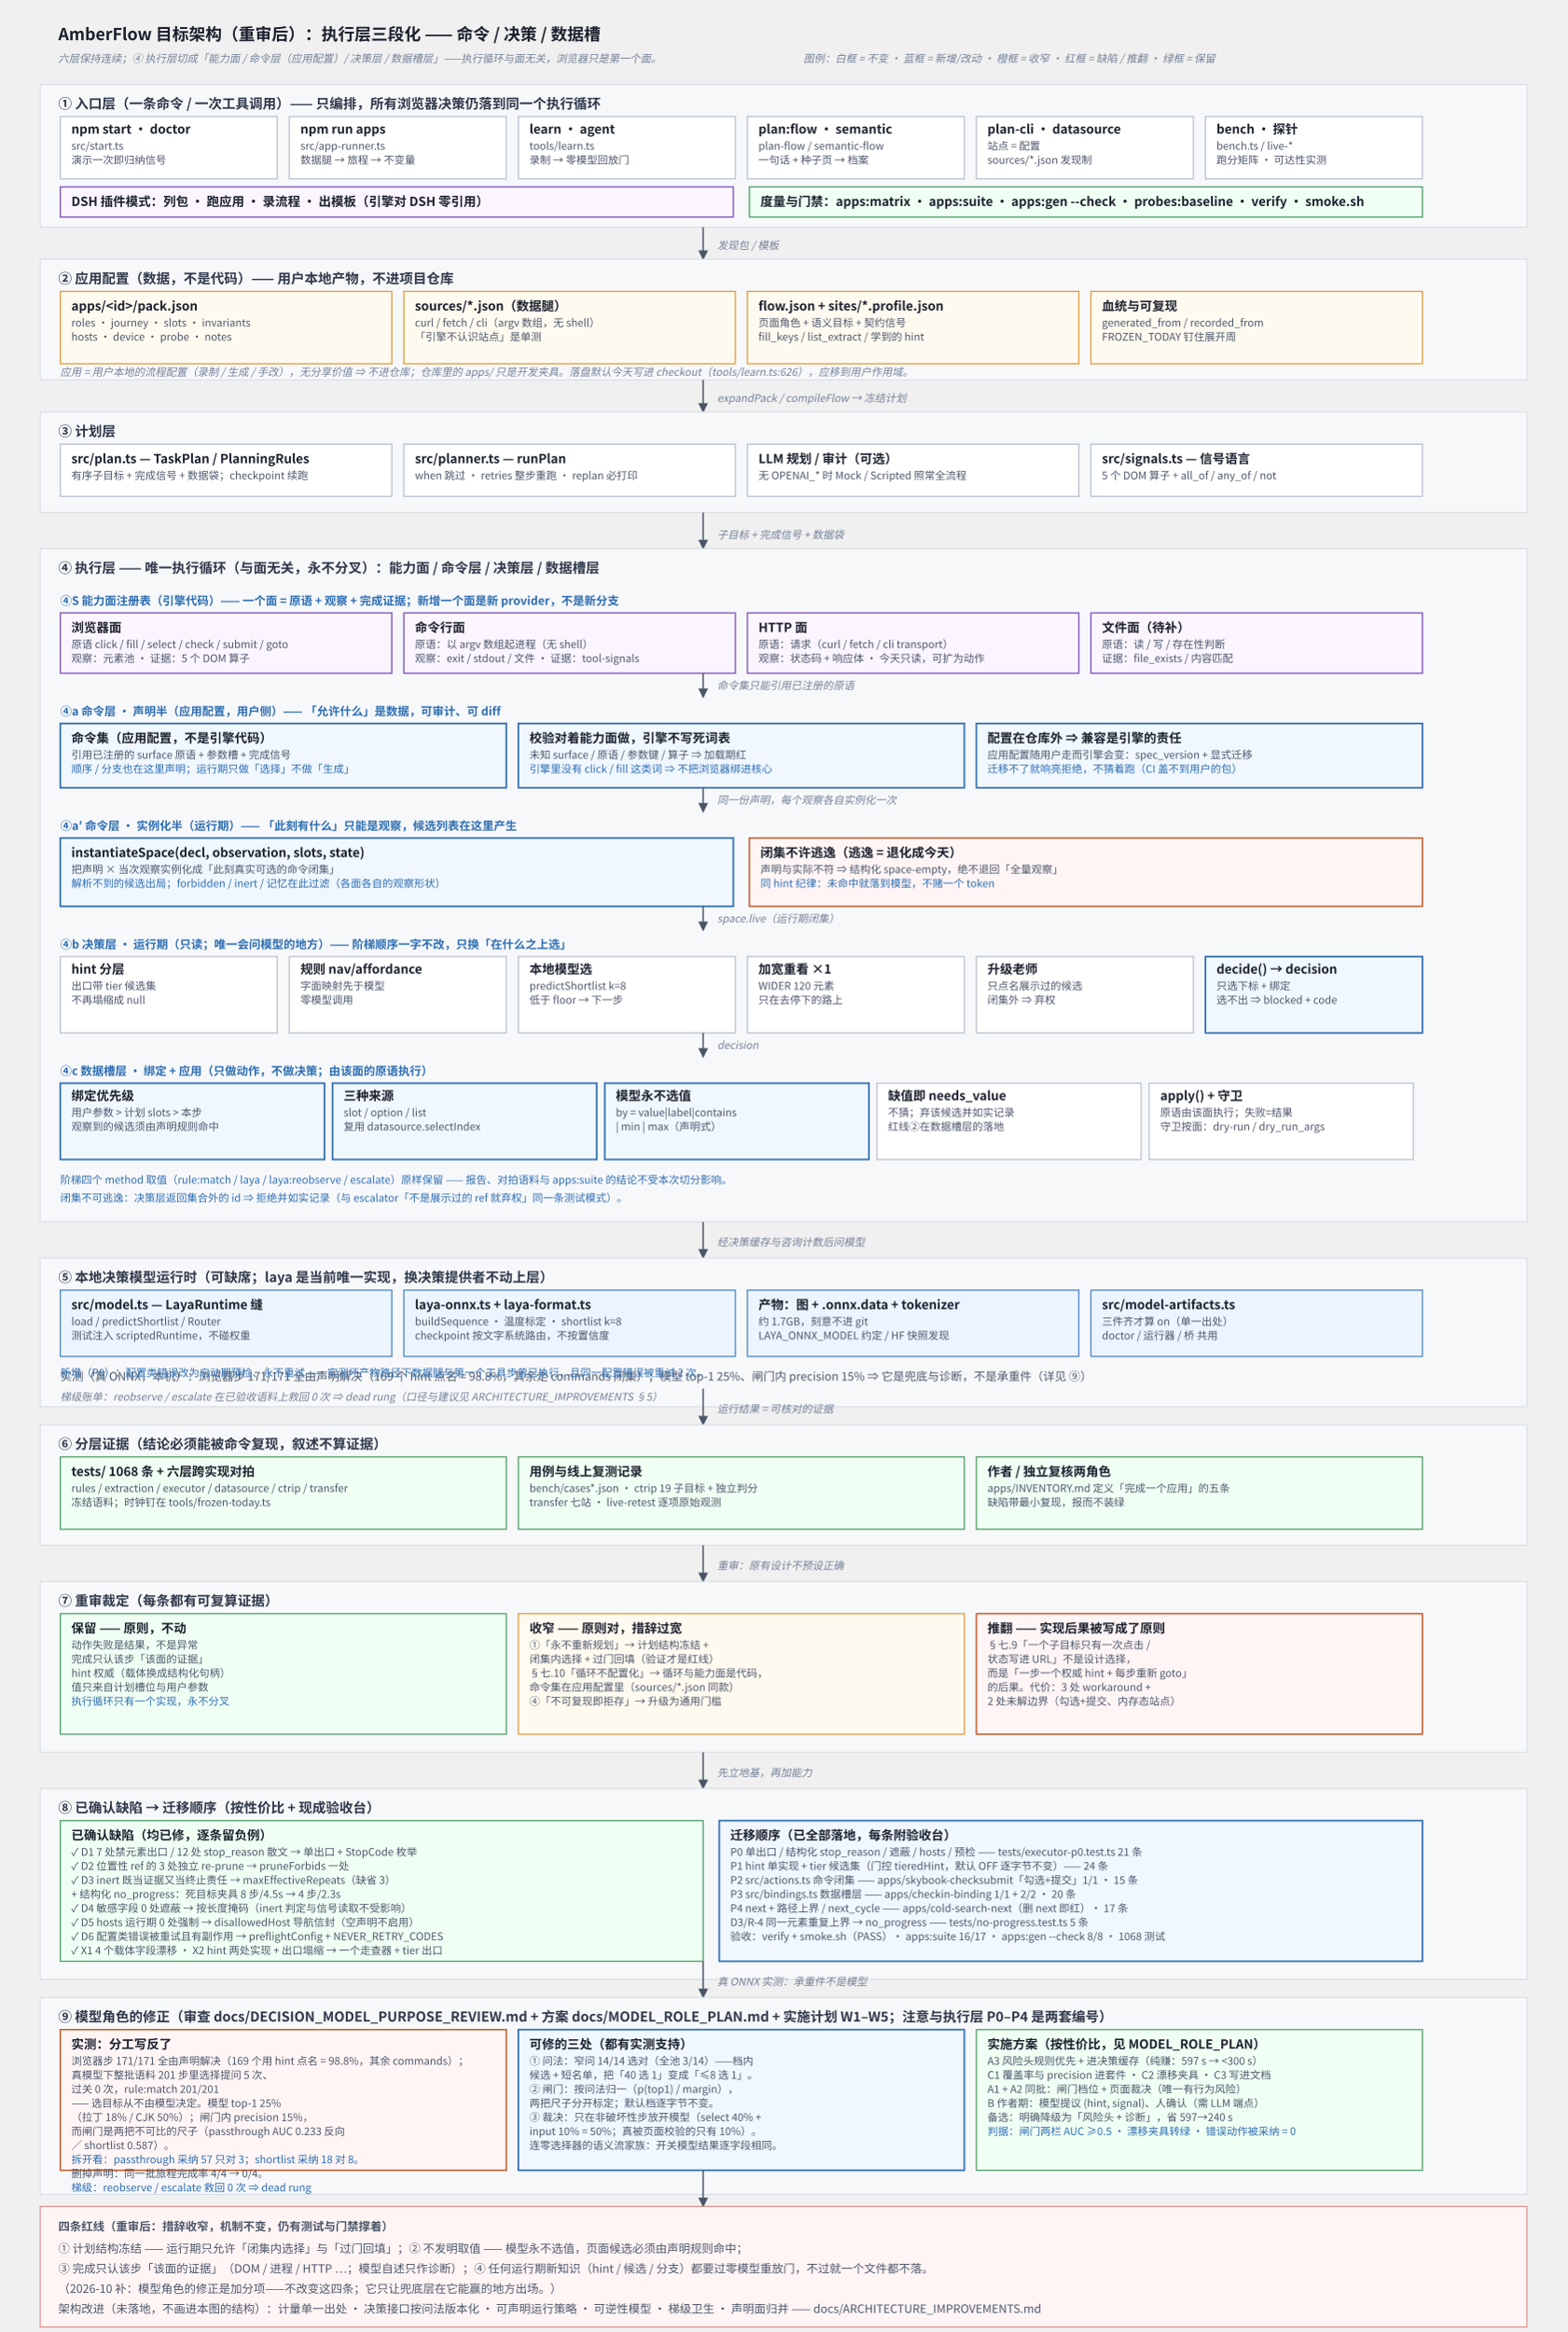
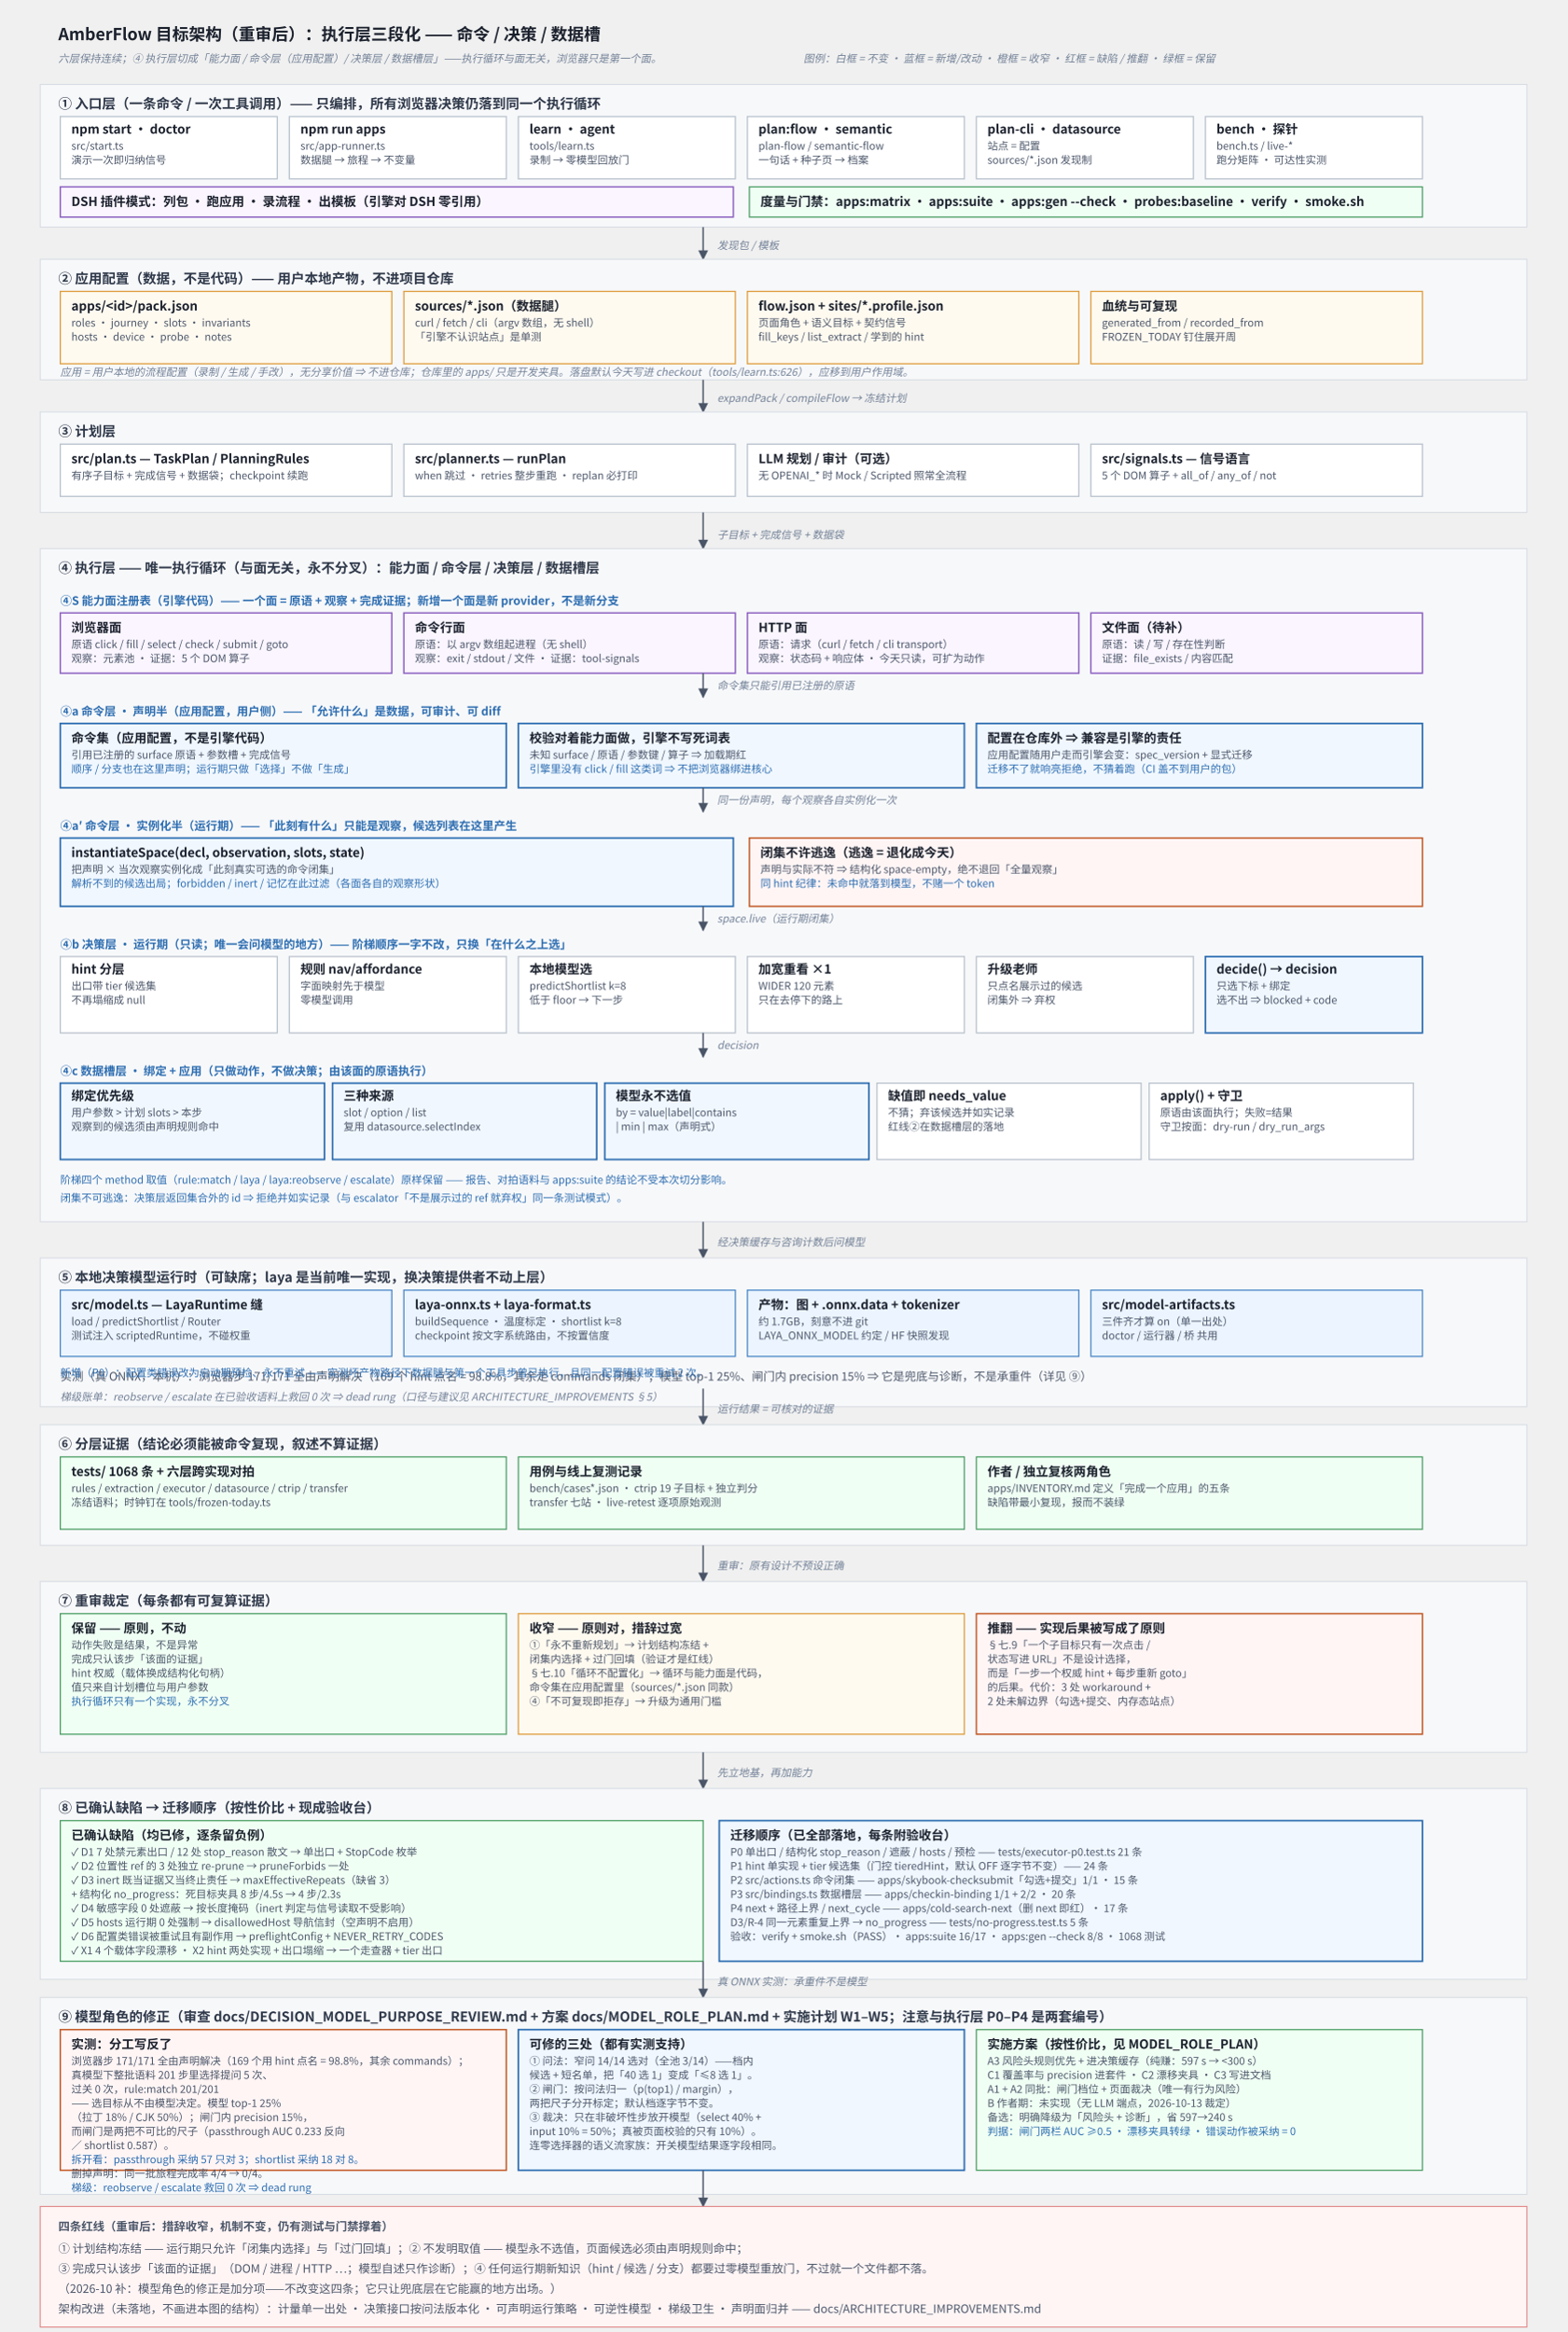
<svg xmlns="http://www.w3.org/2000/svg" width="1560" height="2320" viewBox="0 0 1560 2320" font-family="'PingFang SC','Microsoft YaHei','Noto Sans CJK SC','Source Han Sans CN','Helvetica Neue',Arial,sans-serif">
  <defs>
    <marker id="arr" viewBox="0 0 10 10" refX="9" refY="5" markerWidth="7" markerHeight="7" orient="auto-start-reverse">
      <path d="M0,0 L10,5 L0,10 z" fill="#4a5568" />
    </marker>
    <style>
.band{fill:#f7f8fa;stroke:#d7dce3;stroke-width:1}
.red{fill:#fff5f5;stroke:#e08383}
.lay{fill:#2d3748;font-size:13.5px;font-weight:700}
.title{fill:#1a202c;font-size:16.5px;font-weight:700}
.bx{fill:#fff;stroke:#b8c1cc;stroke-width:1.2}
.bxnew{fill:#f0f7ff;stroke:#2b6cb0;stroke-width:1.6}
.bxred{fill:#fff5f5;stroke:#c05621;stroke-width:1.4}
.bxd{fill:#fffaf0;stroke:#dd9b3b;stroke-width:1.2}
.bxm{fill:#ebf4ff;stroke:#4a86c5;stroke-width:1.2}
.bxe{fill:#f0fff4;stroke:#4a9d63;stroke-width:1.2}
.bxp{fill:#faf5ff;stroke:#8b5fbf;stroke-width:1.4}
.t{fill:#1a202c;font-size:12.5px;font-weight:600}
.s{fill:#4a5568;font-size:10.5px}
.sm{fill:#2b6cb0;font-size:10.5px}
.sub{fill:#2b6cb0;font-size:11.5px;font-weight:700}
.ln{stroke:#4a5568;stroke-width:1.4;fill:none}
.lbl{fill:#718096;font-size:10.5px;font-style:italic}
.foot{fill:#4a5568;font-size:11.5px}
</style>
  </defs>
  <text x="58" y="40" class="title">AmberFlow 目标架构（重审后）：执行层三段化 —— 命令 / 决策 / 数据槽</text>
  <text x="58" y="62" class="lbl">六层保持连续；④ 执行层切成「能力面 / 命令层（应用配置）/ 决策层 / 数据槽层」——执行循环与面无关，浏览器只是第一个面。</text>
  <text x="800" y="62" class="lbl">图例：白框 = 不变 · 蓝框 = 新增/改动 · 橙框 = 收窄 · 红框 = 缺陷 / 推翻 · 绿框 = 保留</text>
  <rect x="40" y="84" width="1480" height="142" class="band" />
  <text x="58" y="108" class="lay">① 入口层（一条命令 / 一次工具调用）—— 只编排，所有浏览器决策仍落到同一个执行循环</text>
  <rect x="60" y="116" width="216" height="62" class="bx" />
  <text x="71" y="133" class="t" font-size="11.5">npm start · doctor</text>
  <text x="71" y="149" class="s">src/start.ts</text>
  <text x="71" y="163" class="s">演示一次即归纳信号</text>
  <rect x="288" y="116" width="216" height="62" class="bx" />
  <text x="299" y="133" class="t" font-size="11.5">npm run apps</text>
  <text x="299" y="149" class="s">src/app-runner.ts</text>
  <text x="299" y="163" class="s">数据腿 → 旅程 → 不变量</text>
  <rect x="516" y="116" width="216" height="62" class="bx" />
  <text x="527" y="133" class="t" font-size="11.5">learn · agent</text>
  <text x="527" y="149" class="s">tools/learn.ts</text>
  <text x="527" y="163" class="s">录制 → 零模型回放门</text>
  <rect x="744" y="116" width="216" height="62" class="bx" />
  <text x="755" y="133" class="t" font-size="11.5">plan:flow · semantic</text>
  <text x="755" y="149" class="s">plan-flow / semantic-flow</text>
  <text x="755" y="163" class="s">一句话 + 种子页 → 档案</text>
  <rect x="972" y="116" width="216" height="62" class="bx" />
  <text x="983" y="133" class="t" font-size="11.5">plan-cli · datasource</text>
  <text x="983" y="149" class="s">站点 = 配置</text>
  <text x="983" y="163" class="s">sources/*.json 发现制</text>
  <rect x="1200" y="116" width="216" height="62" class="bx" />
  <text x="1211" y="133" class="t" font-size="11.5">bench · 探针</text>
  <text x="1211" y="149" class="s">bench.ts / live-*</text>
  <text x="1211" y="163" class="s">跑分矩阵 · 可达性实测</text>
  <rect x="60" y="186" width="670" height="30" class="bxp" />
  <text x="71" y="205" class="t" font-size="11">DSH 插件模式：列包 · 跑应用 · 录流程 · 出模板（引擎对 DSH 零引用）</text>
  <rect x="746" y="186" width="670" height="30" class="bxe" />
  <text x="757" y="205" class="t" font-size="11">度量与门禁：apps:matrix · apps:suite · apps:gen --check · probes:baseline · verify · smoke.sh</text>
  <path class="ln" d="M700,226 V258" marker-end="url(#arr)" />
  <text x="714" y="248" class="lbl">发现包 / 模板</text>
  <rect x="40" y="258" width="1480" height="120" class="band" />
  <text x="58" y="282" class="lay">② 应用配置（数据，不是代码）—— 用户本地产物，不进项目仓库</text>
  <rect x="60" y="290" width="330" height="72" class="bxd" />
  <text x="71" y="309" class="t" font-size="12.5">apps/&lt;id&gt;/pack.json</text>
  <text x="71" y="325" class="s">roles · journey · slots · invariants</text>
  <text x="71" y="339" class="s">hosts · device · probe · notes</text>
  <rect x="402" y="290" width="330" height="72" class="bxd" />
  <text x="413" y="309" class="t" font-size="12.5">sources/*.json（数据腿）</text>
  <text x="413" y="325" class="s">curl / fetch / cli（argv 数组，无 shell）</text>
  <text x="413" y="339" class="s">「引擎不认识站点」是单测</text>
  <rect x="744" y="290" width="330" height="72" class="bxd" />
  <text x="755" y="309" class="t" font-size="12.5">flow.json + sites/*.profile.json</text>
  <text x="755" y="325" class="s">页面角色 + 语义目标 + 契约信号</text>
  <text x="755" y="339" class="s">fill_keys / list_extract / 学到的 hint</text>
  <rect x="1086" y="290" width="330" height="72" class="bxd" />
  <text x="1097" y="309" class="t" font-size="12.5">血统与可复现</text>
  <text x="1097" y="325" class="s">generated_from / recorded_from</text>
  <text x="1097" y="339" class="s">FROZEN_TODAY 钉住展开周</text>
  <text x="60" y="374" class="lbl">应用 = 用户本地的流程配置（录制 / 生成 / 手改），无分享价值 ⇒ 不进仓库；仓库里的 apps/ 只是开发夹具。落盘默认今天写进 checkout（tools/learn.ts:626），应移到用户作用域。</text>
  <path class="ln" d="M700,378 V410" marker-end="url(#arr)" />
  <text x="714" y="400" class="lbl">expandPack / compileFlow → 冻结计划</text>
  <rect x="40" y="410" width="1480" height="100" class="band" />
  <text x="58" y="434" class="lay">③ 计划层</text>
  <rect x="60" y="442" width="330" height="52" class="bx" />
  <text x="71" y="461" class="t" font-size="12.5">src/plan.ts — TaskPlan / PlanningRules</text>
  <text x="71" y="477" class="s">有序子目标 + 完成信号 + 数据袋；checkpoint 续跑</text>
  <rect x="402" y="442" width="330" height="52" class="bx" />
  <text x="413" y="461" class="t" font-size="12.5">src/planner.ts — runPlan</text>
  <text x="413" y="477" class="s">when 跳过 · retries 整步重跑 · replan 必打印</text>
  <rect x="744" y="442" width="330" height="52" class="bx" />
  <text x="755" y="461" class="t" font-size="12.5">LLM 规划 / 审计（可选）</text>
  <text x="755" y="477" class="s">无 OPENAI_* 时 Mock / Scripted 照常全流程</text>
  <rect x="1086" y="442" width="330" height="52" class="bx" />
  <text x="1097" y="461" class="t" font-size="12.5">src/signals.ts — 信号语言</text>
  <text x="1097" y="477" class="s">5 个 DOM 算子 + all_of / any_of / not</text>
  <path class="ln" d="M700,510 V546" marker-end="url(#arr)" />
  <text x="714" y="536" class="lbl">子目标 + 完成信号 + 数据袋</text>
  <rect x="40" y="546" width="1480" height="670" class="band" />
  <text x="58" y="570" class="lay">④ 执行层 —— 唯一执行循环（与面无关，永不分叉）：能力面 / 命令层 / 决策层 / 数据槽层</text>
  <text x="60" y="602" class="sub">④S  能力面注册表（引擎代码）—— 一个面 = 原语 + 观察 + 完成证据；新增一个面是新 provider，不是新分支</text>
  <rect x="60" y="610" width="330" height="60" class="bxp" />
  <text x="71" y="629" class="t" font-size="11.5">浏览器面</text>
  <text x="71" y="645" class="s">原语 click / fill / select / check / submit / goto</text>
  <text x="71" y="659" class="s">观察：元素池 · 证据：5 个 DOM 算子</text>
  <rect x="402" y="610" width="330" height="60" class="bxp" />
  <text x="413" y="629" class="t" font-size="11.5">命令行面</text>
  <text x="413" y="645" class="s">原语：以 argv 数组起进程（无 shell）</text>
  <text x="413" y="659" class="s">观察：exit / stdout / 文件 · 证据：tool-signals</text>
  <rect x="744" y="610" width="330" height="60" class="bxp" />
  <text x="755" y="629" class="t" font-size="11.5">HTTP 面</text>
  <text x="755" y="645" class="s">原语：请求（curl / fetch / cli transport）</text>
  <text x="755" y="659" class="s">观察：状态码 + 响应体 · 今天只读，可扩为动作</text>
  <rect x="1086" y="610" width="330" height="60" class="bxp" />
  <text x="1097" y="629" class="t" font-size="11.5">文件面（待补）</text>
  <text x="1097" y="645" class="s">原语：读 / 写 / 存在性判断</text>
  <text x="1097" y="659" class="s">证据：file_exists / 内容匹配</text>
  <path class="ln" d="M700,670 V694" marker-end="url(#arr)" />
  <text x="714" y="686" class="lbl">命令集只能引用已注册的原语</text>
  <text x="60" y="712" class="sub">④a  命令层 · 声明半（应用配置，用户侧）—— 「允许什么」是数据，可审计、可 diff</text>
  <rect x="60" y="720" width="444" height="64" class="bxnew" />
  <text x="71" y="739" class="t" font-size="11.5">命令集（应用配置，不是引擎代码）</text>
  <text x="71" y="755" class="s">引用已注册的 surface 原语 + 参数槽 + 完成信号</text>
  <text x="71" y="769" class="sm">顺序 / 分支也在这里声明；运行期只做「选择」不做「生成」</text>
  <rect x="516" y="720" width="444" height="64" class="bxnew" />
  <text x="527" y="739" class="t" font-size="11.5">校验对着能力面做，引擎不写死词表</text>
  <text x="527" y="755" class="s">未知 surface / 原语 / 参数键 / 算子 ⇒ 加载期红</text>
  <text x="527" y="769" class="sm">引擎里没有 click / fill 这类词 ⇒ 不把浏览器绑进核心</text>
  <rect x="972" y="720" width="444" height="64" class="bxnew" />
  <text x="983" y="739" class="t" font-size="11.5">配置在仓库外 ⇒ 兼容是引擎的责任</text>
  <text x="983" y="755" class="s">应用配置随用户走而引擎会变：spec_version + 显式迁移</text>
  <text x="983" y="769" class="sm">迁移不了就响亮拒绝，不猜着跑（CI 盖不到用户的包）</text>
  <path class="ln" d="M700,784 V808" marker-end="url(#arr)" />
  <text x="714" y="800" class="lbl">同一份声明，每个观察各自实例化一次</text>
  <text x="60" y="826" class="sub">④a′  命令层 · 实例化半（运行期）—— 「此刻有什么」只能是观察，候选列表在这里产生</text>
  <rect x="60" y="834" width="670" height="68" class="bxnew" />
  <text x="71" y="853" class="t" font-size="11.5">instantiateSpace(decl, observation, slots, state)</text>
  <text x="71" y="869" class="s">把声明 × 当次观察实例化成「此刻真实可选的命令闭集」</text>
  <text x="71" y="883" class="sm">解析不到的候选出局；forbidden / inert / 记忆在此过滤（各面各自的观察形状）</text>
  <rect x="746" y="834" width="670" height="68" class="bxred" />
  <text x="757" y="853" class="t" font-size="11.5">闭集不许逃逸（逃逸 = 退化成今天）</text>
  <text x="757" y="869" class="s">声明与实际不符 ⇒ 结构化 space-empty，绝不退回「全量观察」</text>
  <text x="757" y="883" class="sm">同 hint 纪律：未命中就落到模型，不赌一个 token</text>
  <path class="ln" d="M700,902 V926" marker-end="url(#arr)" />
  <text x="714" y="918" class="lbl">space.live（运行期闭集）</text>
  <text x="60" y="944" class="sub">④b  决策层 · 运行期（只读；唯一会问模型的地方）—— 阶梯顺序一字不改，只换「在什么之上选」</text>
  <rect x="60" y="952" width="216" height="76" class="bx" />
  <text x="71" y="969" class="t" font-size="11">hint 分层</text>
  <text x="71" y="985" class="s">出口带 tier 候选集</text>
  <text x="71" y="999" class="s">不再塌缩成 null</text>
  <rect x="288" y="952" width="216" height="76" class="bx" />
  <text x="299" y="969" class="t" font-size="11">规则 nav/affordance</text>
  <text x="299" y="985" class="s">字面映射先于模型</text>
  <text x="299" y="999" class="s">零模型调用</text>
  <rect x="516" y="952" width="216" height="76" class="bx" />
  <text x="527" y="969" class="t" font-size="11">本地模型选</text>
  <text x="527" y="985" class="s">predictShortlist k=8</text>
  <text x="527" y="999" class="s">低于 floor → 下一步</text>
  <rect x="744" y="952" width="216" height="76" class="bx" />
  <text x="755" y="969" class="t" font-size="11">加宽重看 ×1</text>
  <text x="755" y="985" class="s">WIDER 120 元素</text>
  <text x="755" y="999" class="s">只在去停下的路上</text>
  <rect x="972" y="952" width="216" height="76" class="bx" />
  <text x="983" y="969" class="t" font-size="11">升级老师</text>
  <text x="983" y="985" class="s">只点名展示过的候选</text>
  <text x="983" y="999" class="s">闭集外 ⇒ 弃权</text>
  <rect x="1200" y="952" width="216" height="76" class="bxnew" />
  <text x="1211" y="969" class="t" font-size="11">decide() → decision</text>
  <text x="1211" y="985" class="s">只选下标 + 绑定</text>
  <text x="1211" y="999" class="s">选不出 ⇒ blocked + code</text>
  <path class="ln" d="M700,1028 V1052" marker-end="url(#arr)" />
  <text x="714" y="1044" class="lbl">decision</text>
  <text x="60" y="1070" class="sub">④c  数据槽层 · 绑定 + 应用（只做动作，不做决策；由该面的原语执行）</text>
  <rect x="60" y="1078" width="263" height="76" class="bxnew" />
  <text x="71" y="1095" class="t" font-size="11">绑定优先级</text>
  <text x="71" y="1111" class="s">用户参数 &gt; 计划 slots &gt; 本步</text>
  <text x="71" y="1125" class="s">观察到的候选须由声明规则命中</text>
  <rect x="331" y="1078" width="263" height="76" class="bxnew" />
  <text x="342" y="1095" class="t" font-size="11">三种来源</text>
  <text x="342" y="1111" class="s">slot / option / list</text>
  <text x="342" y="1125" class="s">复用 datasource.selectIndex</text>
  <rect x="602" y="1078" width="263" height="76" class="bxnew" />
  <text x="613" y="1095" class="t" font-size="11">模型永不选值</text>
  <text x="613" y="1111" class="s">by = value|label|contains</text>
  <text x="613" y="1125" class="s">| min | max（声明式）</text>
  <rect x="873" y="1078" width="263" height="76" class="bx" />
  <text x="884" y="1095" class="t" font-size="11">缺值即 needs_value</text>
  <text x="884" y="1111" class="s">不猜；弃该候选并如实记录</text>
  <text x="884" y="1125" class="s">红线②在数据槽层的落地</text>
  <rect x="1144" y="1078" width="263" height="76" class="bx" />
  <text x="1155" y="1095" class="t" font-size="11">apply() + 守卫</text>
  <text x="1155" y="1111" class="s">原语由该面执行；失败=结果</text>
  <text x="1155" y="1125" class="s">守卫按面：dry-run / dry_run_args</text>
  <text x="60" y="1178" class="sm">阶梯四个 method 取值（rule:match / laya / laya:reobserve / escalate）原样保留 —— 报告、对拍语料与 apps:suite 的结论不受本次切分影响。</text>
  <text x="60" y="1196" class="sm">闭集不可逃逸：决策层返回集合外的 id ⇒ 拒绝并如实记录（与 escalator「不是展示过的 ref 就弃权」同一条测试模式）。</text>
  <path class="ln" d="M700,1216 V1252" marker-end="url(#arr)" />
  <text x="714" y="1240" class="lbl">经决策缓存与咨询计数后问模型</text>
  <rect x="40" y="1252" width="1480" height="148" class="band" />
  <text x="58" y="1276" class="lay">⑤ 本地决策模型运行时（可缺席；laya 是当前唯一实现，换决策提供者不动上层）</text>
  <rect x="60" y="1284" width="330" height="66" class="bxm" />
  <text x="71" y="1303" class="t" font-size="12.5">src/model.ts — LayaRuntime 缝</text>
  <text x="71" y="1319" class="s">load / predictShortlist / Router</text>
  <text x="71" y="1333" class="s">测试注入 scriptedRuntime，不碰权重</text>
  <rect x="402" y="1284" width="330" height="66" class="bxm" />
  <text x="413" y="1303" class="t" font-size="12.5">laya-onnx.ts + laya-format.ts</text>
  <text x="413" y="1319" class="s">buildSequence · 温度标定 · shortlist k=8</text>
  <text x="413" y="1333" class="s">checkpoint 按文字系统路由，不按置信度</text>
  <rect x="744" y="1284" width="330" height="66" class="bxm" />
  <text x="755" y="1303" class="t" font-size="12.5">产物：图 + .onnx.data + tokenizer</text>
  <text x="755" y="1319" class="s">约 1.7GB，刻意不进 git</text>
  <text x="755" y="1333" class="s">LAYA_ONNX_MODEL 约定 / HF 快照发现</text>
  <rect x="1086" y="1284" width="330" height="66" class="bxm" />
  <text x="1097" y="1303" class="t" font-size="12.5">src/model-artifacts.ts</text>
  <text x="1097" y="1319" class="s">三件齐才算 on（单一出处）</text>
  <text x="1097" y="1333" class="s">doctor / 运行器 / 桥 共用</text>
  <text x="60" y="1374" class="foot">实测（真 ONNX，本机）：浏览器步 171/171 全由声明解决（169 个 hint 点名 = 98.8%，其余走 commands 闭集）；模型 top-1 25%、闸门内 precision 15% ⇒ 它是兜底与诊断，不是承重件（详见 ⑨）</text>
  <text x="60" y="1394" class="lbl">梯级账单：reobserve / escalate 在已验收语料上救回 0 次 ⇒ dead rung（口径与建议见 ARCHITECTURE_IMPROVEMENTS §5）</text>
  <text x="60" y="1370" class="sm">新增（P0）：配置类错误改为启动期预检、永不重试 —— 实测坏产物路径下数据腿与第一个工具步曾已执行，且同一配置错误被重试 2 次。</text>
  <path class="ln" d="M700,1382 V1418" marker-end="url(#arr)" />
  <text x="714" y="1406" class="lbl">运行结果 = 可核对的证据</text>
  <rect x="40" y="1418" width="1480" height="120" class="band" />
  <text x="58" y="1442" class="lay">⑥ 分层证据（结论必须能被命令复现，叙述不算证据）</text>
  <rect x="60" y="1450" width="444" height="72" class="bxe" />
  <text x="71" y="1469" class="t" font-size="12.5">tests/ 1068 条 + 六层跨实现对拍</text>
  <text x="71" y="1485" class="s">rules / extraction / executor / datasource / ctrip / transfer</text>
  <text x="71" y="1499" class="s">冻结语料；时钟钉在 tools/frozen-today.ts</text>
  <rect x="516" y="1450" width="444" height="72" class="bxe" />
  <text x="527" y="1469" class="t" font-size="12.5">用例与线上复测记录</text>
  <text x="527" y="1485" class="s">bench/cases*.json · ctrip 19 子目标 + 独立判分</text>
  <text x="527" y="1499" class="s">transfer 七站 · live-retest 逐项原始观测</text>
  <rect x="972" y="1450" width="444" height="72" class="bxe" />
  <text x="983" y="1469" class="t" font-size="12.5">作者 / 独立复核两角色</text>
  <text x="983" y="1485" class="s">apps/INVENTORY.md 定义「完成一个应用」的五条</text>
  <text x="983" y="1499" class="s">缺陷带最小复现，报而不装绿</text>
  <path class="ln" d="M700,1538 V1574" marker-end="url(#arr)" />
  <text x="714" y="1562" class="lbl">重审：原有设计不预设正确</text>
  <rect x="40" y="1574" width="1480" height="170" class="band" />
  <text x="58" y="1598" class="lay">⑦ 重审裁定（每条都有可复算证据）</text>
  <rect x="60" y="1606" width="444" height="120" class="bxe" />
  <text x="71" y="1625" class="t" font-size="12">保留 —— 原则，不动</text>
  <text x="71" y="1641" class="s">动作失败是结果，不是异常</text>
  <text x="71" y="1655" class="s">完成只认该步「该面的证据」</text>
  <text x="71" y="1669" class="s">hint 权威（载体换成结构化句柄）</text>
  <text x="71" y="1683" class="s">值只来自计划槽位与用户参数</text>
  <text x="71" y="1697" class="sm">执行循环只有一个实现，永不分叉</text>
  <rect x="516" y="1606" width="444" height="120" class="bxd" />
  <text x="527" y="1625" class="t" font-size="12">收窄 —— 原则对，措辞过宽</text>
  <text x="527" y="1641" class="s">①「永不重新规划」→ 计划结构冻结 +</text>
  <text x="527" y="1655" class="s">     闭集内选择 + 过门回填（验证才是红线）</text>
  <text x="527" y="1669" class="s">§七.10「循环不配置化」→ 循环与能力面是代码，</text>
  <text x="527" y="1683" class="s">     命令集在应用配置里（sources/*.json 同款）</text>
  <text x="527" y="1697" class="s">④「不可复现即拒存」→ 升级为通用门槛</text>
  <rect x="972" y="1606" width="444" height="120" class="bxred" />
  <text x="983" y="1625" class="t" font-size="12">推翻 —— 实现后果被写成了原则</text>
  <text x="983" y="1641" class="s">§七.9「一个子目标只有一次点击 /</text>
  <text x="983" y="1655" class="s">     状态写进 URL」不是设计选择，</text>
  <text x="983" y="1669" class="s">而是「一步一个权威 hint + 每步重新 goto」</text>
  <text x="983" y="1683" class="s">的后果。代价：3 处 workaround +</text>
  <text x="983" y="1697" class="s">2 处未解边界（勾选+提交、内存态站点）</text>
  <path class="ln" d="M700,1744 V1780" marker-end="url(#arr)" />
  <text x="714" y="1768" class="lbl">先立地基，再加能力</text>
  <rect x="40" y="1780" width="1480" height="190" class="band" />
  <text x="58" y="1804" class="lay">⑧ 已确认缺陷 → 迁移顺序（按性价比 + 现成验收台）</text>
  <rect x="60" y="1812" width="640" height="140" class="bxe" />
  <text x="71" y="1831" class="t" font-size="12">已确认缺陷（均已修，逐条留负例）</text>
  <text x="71" y="1847" class="s">✓ D1 7 处禁元素出口 / 12 处 stop_reason 散文 → 单出口 + StopCode 枚举</text>
  <text x="71" y="1861" class="s">✓ D2 位置性 ref 的 3 处独立 re-prune → pruneForbids 一处</text>
  <text x="71" y="1875" class="s">✓ D3 inert 既当证据又当终止责任 → maxEffectiveRepeats（缺省 3）</text>
  <text x="71" y="1889" class="s">      + 结构化 no_progress：死目标夹具 8 步/4.5s → 4 步/2.3s</text>
  <text x="71" y="1903" class="s">✓ D4 敏感字段 0 处遮蔽 → 按长度掩码（inert 判定与信号读取不受影响）</text>
  <text x="71" y="1917" class="s">✓ D5 hosts 运行期 0 处强制 → disallowedHost 导航信封（空声明不启用）</text>
  <text x="71" y="1931" class="s">✓ D6 配置类错误被重试且有副作用 → preflightConfig + NEVER_RETRY_CODES</text>
  <text x="71" y="1945" class="s">✓ X1 4 个载体字段漂移 · X2 hint 两处实现 + 出口塌缩 → 一个走查器 + tier 出口</text>
  <rect x="716" y="1812" width="700" height="140" class="bxnew" />
  <text x="727" y="1831" class="t" font-size="12">迁移顺序（已全部落地，每条附验收台）</text>
  <text x="727" y="1847" class="s">P0 单出口 / 结构化 stop_reason / 遮蔽 / hosts / 预检 —— tests/executor-p0.test.ts 21 条</text>
  <text x="727" y="1861" class="s">P1 hint 单实现 + tier 候选集（门控 tieredHint，默认 OFF 逐字节不变）—— 24 条</text>
  <text x="727" y="1875" class="s">P2 src/actions.ts 命令闭集 —— apps/skybook-checksubmit「勾选+提交」1/1 · 15 条</text>
  <text x="727" y="1889" class="s">P3 src/bindings.ts 数据槽层 —— apps/checkin-binding 1/1 + 2/2 · 20 条</text>
  <text x="727" y="1903" class="s">P4 next + 路径上界 / next_cycle —— apps/cold-search-next（删 next 即红）· 17 条</text>
  <text x="727" y="1917" class="s">D3/R-4 同一元素重复上界 → no_progress —— tests/no-progress.test.ts 5 条</text>
  <text x="727" y="1931" class="s">验收：verify + smoke.sh（PASS）· apps:suite 16/17 · apps:gen --check 8/8 · 1068 测试</text>
  <path class="ln" d="M700,1952 V1988" marker-end="url(#arr)" />
  <text x="714" y="1976" class="lbl">真 ONNX 实测：承重件不是模型</text>
  <rect x="40" y="1988" width="1480" height="196" class="band" />
  <text x="58" y="2012" class="lay">⑨ 模型角色的修正（审查 docs/DECISION_MODEL_PURPOSE_REVIEW.md + 方案 docs/MODEL_ROLE_PLAN.md + 实施计划 W1–W5；注意与执行层 P0–P4 是两套编号）</text>
  <rect x="60" y="2020" width="444" height="140" class="bxred" />
  <text x="71" y="2039" class="t" font-size="12">实测：分工写反了</text>
  <text x="71" y="2055" class="s">浏览器步 171/171 全由声明解决（169 个用 hint 点名 = 98.8%，其余 commands）；</text>
  <text x="71" y="2069" class="s">真模型下整批语料 201 步里选择提问 5 次、</text>
  <text x="71" y="2083" class="s">过关 0 次，rule:match 201/201</text>
  <text x="71" y="2097" class="s">—— 选目标从不由模型决定。模型 top-1 25%</text>
  <text x="71" y="2111" class="s">（拉丁 18% / CJK 50%）；闸门内 precision 15%，</text>
  <text x="71" y="2125" class="s">而闸门是两把不可比的尺子（passthrough AUC 0.233 反向</text>
  <text x="71" y="2139" class="s">／ shortlist 0.587）。</text>
  <text x="71" y="2153" class="sm">拆开看：passthrough 采纳 57 只对 3；shortlist 采纳 18 对 8。</text>
  <text x="71" y="2167" class="s">删掉声明：同一批旅程完成率 4/4 → 0/4。</text>
  <text x="71" y="2181" class="sm">梯级：reobserve / escalate 救回 0 次 ⇒ dead rung</text>
  <rect x="516" y="2020" width="444" height="140" class="bxnew" />
  <text x="527" y="2039" class="t" font-size="12">可修的三处（都有实测支持）</text>
  <text x="527" y="2055" class="s">① 问法：窄问 14/14 选对（全池 3/14）——档内</text>
  <text x="527" y="2069" class="s">     候选 + 短名单，把「40 选 1」变成「≤8 选 1」。</text>
  <text x="527" y="2083" class="s">② 闸门：按问法归一（p(top1) / margin），</text>
  <text x="527" y="2097" class="s">     两把尺子分开标定；默认档逐字节不变。</text>
  <text x="527" y="2111" class="s">③ 裁决：只在非破坏性步放开模型（select 40% +</text>
  <text x="527" y="2125" class="s">     input 10% = 50%；真被页面校验的只有 10%）。</text>
  <text x="527" y="2139" class="s">连零选择器的语义流家族：开关模型结果逐字段相同。</text>
  <rect x="972" y="2020" width="444" height="140" class="bxe" />
  <text x="983" y="2039" class="t" font-size="12">实施方案（按性价比，见 MODEL_ROLE_PLAN）</text>
  <text x="983" y="2055" class="s">A3 风险头规则优先 + 进决策缓存（纯赚：597 s → &lt;300 s）</text>
  <text x="983" y="2069" class="s">C1 覆盖率与 precision 进套件 · C2 漂移夹具 · C3 写进文档</text>
  <text x="983" y="2083" class="s">A1 + A2 同批：闸门档位 + 页面裁决（唯一有行为风险）</text>
-   <text x="983" y="2097" class="s">B  作者期：模型提议 (hint, signal)、人确认（需 LLM 端点）</text>
+   <text x="983" y="2097" class="s">B  作者期：未实现（无 LLM 端点，2026-10-13 裁定）</text>
  <text x="983" y="2111" class="s">备选：明确降级为「风险头 + 诊断」，省 597→240 s</text>
  <text x="983" y="2125" class="sm">判据：闸门两栏 AUC ≥0.5 · 漂移夹具转绿 · 错误动作被采纳 = 0</text>
  <path class="ln" d="M700,2160 V2196" marker-end="url(#arr)" />
  <rect x="40" y="2196" width="1480" height="120" class="band red" />
  <text x="58" y="2220" class="foot" font-weight="700">四条红线（重审后：措辞收窄，机制不变，仍有测试与门禁撑着）</text>
  <text x="58" y="2242" class="foot">① 计划结构冻结 —— 运行期只允许「闭集内选择」与「过门回填」；② 不发明取值 —— 模型永不选值，页面候选必须由声明规则命中；</text>
  <text x="58" y="2262" class="foot">③ 完成只认该步「该面的证据」（DOM / 进程 / HTTP …；模型自述只作诊断）；④ 任何运行期新知识（hint / 候选 / 分支）都要过零模型重放门，不过就一个文件都不落。</text>
  <text x="58" y="2282" class="foot">（2026-10 补：模型角色的修正是加分项——不改变这四条；它只让兜底层在它能赢的地方出场。）</text>
  <text x="58" y="2302" class="foot">架构改进（未落地，不画进本图的结构）：计量单一出处 · 决策接口按问法版本化 · 可声明运行策略 · 可逆性模型 · 梯级卫生 · 声明面归并 —— docs/ARCHITECTURE_IMPROVEMENTS.md</text>
</svg>
